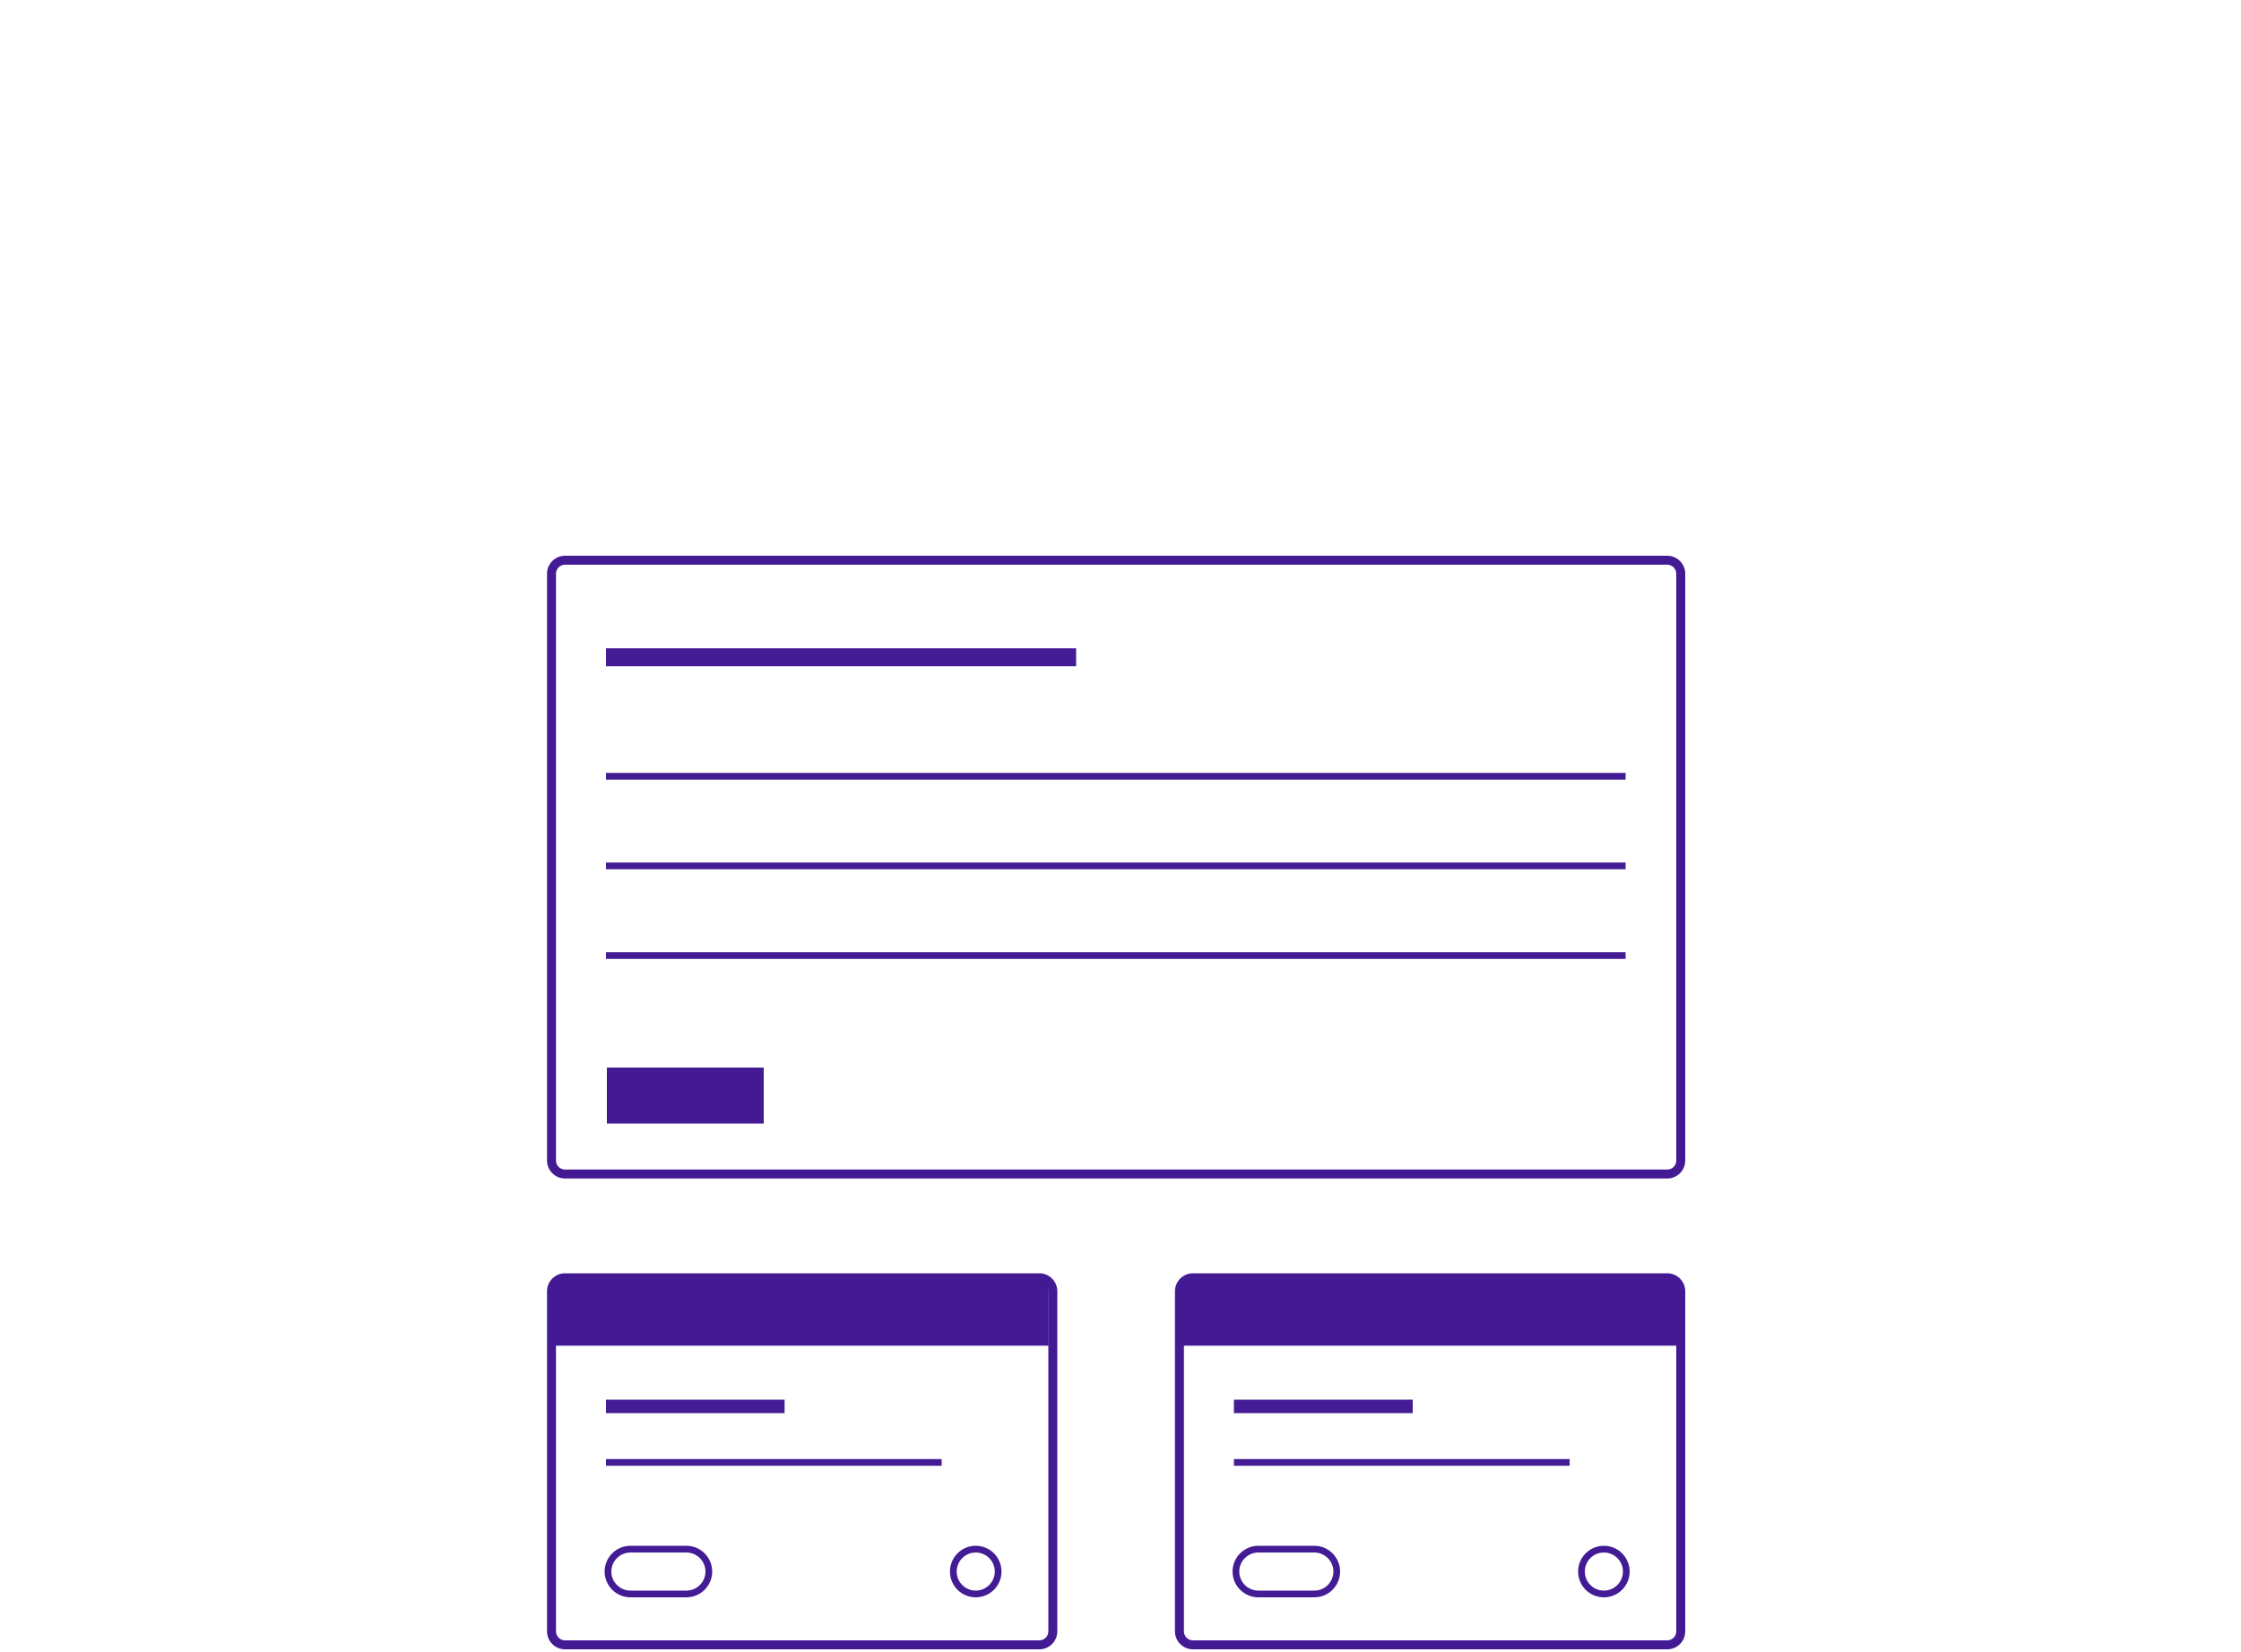
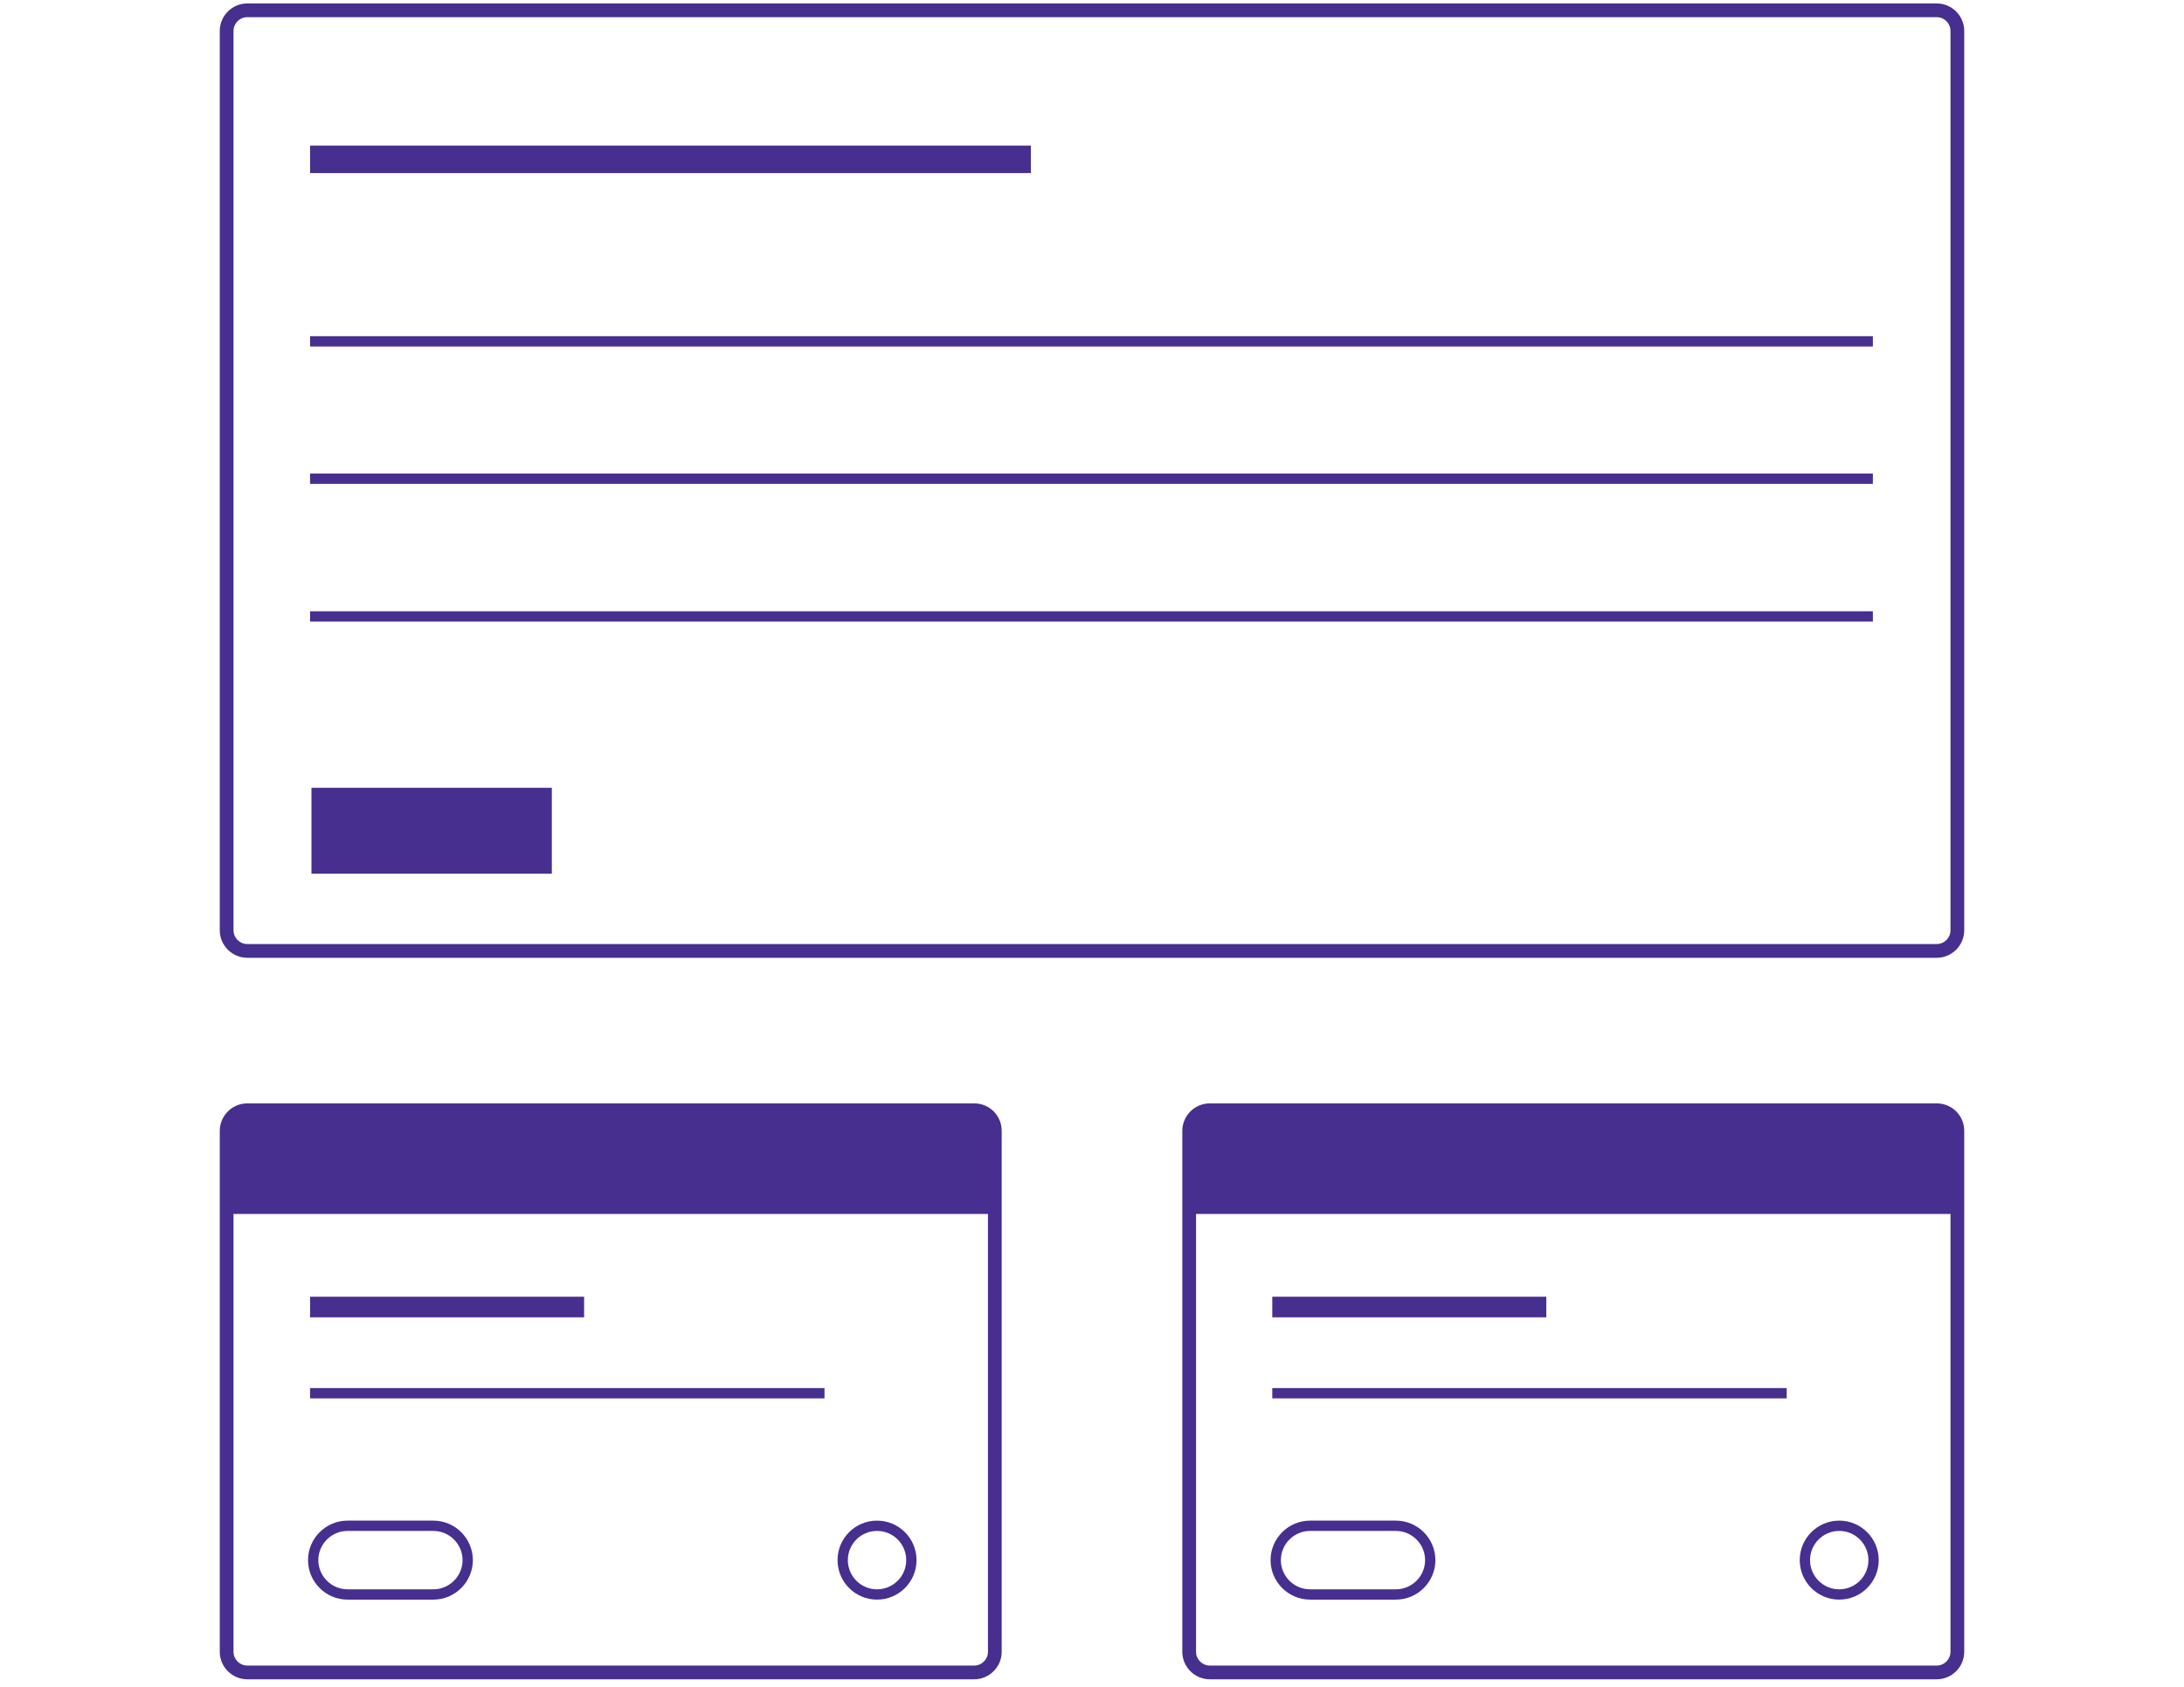
- <svg xmlns="http://www.w3.org/2000/svg" version="1.1" id="Layer_1" x="0px" y="0px" viewBox="0 0 1000 737" enable-background="new 0 0 1000 737" xml:space="preserve">
+ <svg xmlns="http://www.w3.org/2000/svg" version="1.1" id="Layer_1" x="0px" y="0px" viewBox="0 0 636 491" enable-background="new 0 0 636 491" xml:space="preserve">
  <g>
    <g>
-       <path fill="#431A94" d="M744,572.2c2.2,0,4,1.8,4,4V728c0,2.2-1.8,4-4,4H532.3c-2.2,0-4-1.8-4-4V576.2c0-2.2,1.8-4,4-4H744     M744,568.2H532.3c-4.4,0-8,3.6-8,8V728c0,4.4,3.6,8,8,8H744c4.4,0,8-3.6,8-8V576.2C752,571.8,748.4,568.2,744,568.2L744,568.2z" />
+       <path fill="#462F8E" d="M564,325.3c2.2,0,4,1.8,4,4V481c0,2.2-1.8,4-4,4H352.3c-2.2,0-4-1.8-4-4V329.3c0-2.2,1.8-4,4-4H564     M564,321.3H352.3c-4.4,0-8,3.6-8,8V481c0,4.4,3.6,8,8,8H564c4.4,0,8-3.6,8-8V329.3C572,324.8,568.4,321.3,564,321.3L564,321.3z" />
    </g>
-     <path fill="#431A94" d="M748.2,600.5h-222v-24.7c0-3,2.4-5.3,5.3-5.3h211.3c3,0,5.3,2.4,5.3,5.3V600.5z" />
-     <line fill="none" stroke="#431B94" stroke-width="6" stroke-miterlimit="10" x1="550.6" y1="627.6" x2="630.4" y2="627.6" />
-     <line fill="none" stroke="#431B94" stroke-width="3" stroke-miterlimit="10" x1="550.6" y1="652.6" x2="700.4" y2="652.6" />
-     <circle fill="none" stroke="#431B94" stroke-width="3" stroke-miterlimit="10" cx="715.7" cy="701.3" r="10" />
-     <path fill="none" stroke="#431B94" stroke-width="3" stroke-miterlimit="10" d="M586.5,711.3h-25c-5.5,0-10-4.5-10-10l0,0   c0-5.5,4.5-10,10-10h25c5.5,0,10,4.5,10,10l0,0C596.5,706.8,592,711.3,586.5,711.3z" />
+     <path fill="#462F8E" d="M569.1,353.5h-222v-24.7c0-3,2.4-5.3,5.3-5.3h211.3c3,0,5.3,2.4,5.3,5.3V353.5z" />
+     <line fill="none" stroke="#462F8E" stroke-width="6" stroke-miterlimit="10" x1="370.5" y1="380.6" x2="450.3" y2="380.6" />
+     <line fill="none" stroke="#462F8E" stroke-width="3" stroke-miterlimit="10" x1="370.5" y1="405.7" x2="520.3" y2="405.7" />
+     <circle fill="none" stroke="#462F8E" stroke-width="3" stroke-miterlimit="10" cx="535.6" cy="454.3" r="10" />
+     <path fill="none" stroke="#462F8E" stroke-width="3" stroke-miterlimit="10" d="M406.5,464.3h-25c-5.5,0-10-4.5-10-10v0   c0-5.5,4.5-10,10-10h25c5.5,0,10,4.5,10,10v0C416.5,459.8,412,464.3,406.5,464.3z" />
  </g>
  <g>
-     <path fill="#431A94" d="M463.8,572.2c2.2,0,4,1.8,4,4V728c0,2.2-1.8,4-4,4H252.1c-2.2,0-4-1.8-4-4V576.2c0-2.2,1.8-4,4-4H463.8    M463.8,568.2H252.1c-4.4,0-8,3.6-8,8V728c0,4.4,3.6,8,8,8h211.7c4.4,0,8-3.6,8-8V576.2C471.8,571.8,468.2,568.2,463.8,568.2   L463.8,568.2z" />
+     <path fill="#462F8E" d="M283.7,325.3c2.2,0,4,1.8,4,4V481c0,2.2-1.8,4-4,4H72c-2.2,0-4-1.8-4-4V329.3c0-2.2,1.8-4,4-4H283.7    M283.7,321.3H72c-4.4,0-8,3.6-8,8V481c0,4.4,3.6,8,8,8h211.7c4.4,0,8-3.6,8-8V329.3C291.7,324.8,288.1,321.3,283.7,321.3   L283.7,321.3z" />
  </g>
-   <path fill="#431A94" d="M468,600.5H246v-24.7c0-3,2.4-5.3,5.3-5.3h211.3c3,0,5.3,2.4,5.3,5.3V600.5z" />
-   <line fill="none" stroke="#431B94" stroke-width="6" stroke-miterlimit="10" x1="270.4" y1="627.6" x2="350.1" y2="627.6" />
-   <line fill="none" stroke="#431B94" stroke-width="3" stroke-miterlimit="10" x1="270.4" y1="652.6" x2="420.2" y2="652.6" />
-   <circle fill="none" stroke="#431B94" stroke-width="3" stroke-miterlimit="10" cx="435.4" cy="701.3" r="10" />
-   <path fill="none" stroke="#431B94" stroke-width="3" stroke-miterlimit="10" d="M306.3,711.3h-25c-5.5,0-10-4.5-10-10l0,0  c0-5.5,4.5-10,10-10h25c5.5,0,10,4.5,10,10l0,0C316.3,706.8,311.8,711.3,306.3,711.3z" />
-   <line fill="none" stroke="#431B94" stroke-width="8" stroke-miterlimit="10" x1="270.4" y1="293.3" x2="480.2" y2="293.3" />
-   <line fill="none" stroke="#431B94" stroke-width="3" stroke-miterlimit="10" x1="270.4" y1="346.4" x2="725.4" y2="346.4" />
+   <path fill="#462F8E" d="M288.9,353.5h-222v-24.7c0-3,2.4-5.3,5.3-5.3h211.3c3,0,5.3,2.4,5.3,5.3V353.5z" />
+   <line fill="none" stroke="#462F8E" stroke-width="6" stroke-miterlimit="10" x1="90.3" y1="380.6" x2="170.1" y2="380.6" />
+   <line fill="none" stroke="#462F8E" stroke-width="3" stroke-miterlimit="10" x1="90.3" y1="405.7" x2="240.1" y2="405.7" />
+   <circle fill="none" stroke="#462F8E" stroke-width="3" stroke-miterlimit="10" cx="255.4" cy="454.3" r="10" />
+   <path fill="none" stroke="#462F8E" stroke-width="3" stroke-miterlimit="10" d="M126.2,464.3h-25c-5.5,0-10-4.5-10-10v0  c0-5.5,4.5-10,10-10h25c5.5,0,10,4.5,10,10v0C136.2,459.8,131.7,464.3,126.2,464.3z" />
+   <line fill="none" stroke="#462F8E" stroke-width="8" stroke-miterlimit="10" x1="90.3" y1="46.4" x2="300.2" y2="46.4" />
+   <line fill="none" stroke="#462F8E" stroke-width="3" stroke-miterlimit="10" x1="90.3" y1="99.4" x2="545.4" y2="99.4" />
  <g>
    <g>
-       <path fill="#431A94" d="M744,252c2.2,0,4,1.8,4,4v261.9c0,2.2-1.8,4-4,4H252.1c-2.2,0-4-1.8-4-4V256c0-2.2,1.8-4,4-4H744 M744,248    H252.1c-4.4,0-8,3.6-8,8v261.9c0,4.4,3.6,8,8,8H744c4.4,0,8-3.6,8-8V256C752,251.6,748.4,248,744,248L744,248z" />
+       <path fill="#462F8E" d="M564,5c2.2,0,4,1.8,4,4v261.9c0,2.2-1.8,4-4,4H72c-2.2,0-4-1.8-4-4V9c0-2.2,1.8-4,4-4H564 M564,1H72    c-4.4,0-8,3.6-8,8v261.9c0,4.4,3.6,8,8,8H564c4.4,0,8-3.6,8-8V9C572,4.6,568.4,1,564,1L564,1z" />
    </g>
  </g>
-   <rect x="270.8" y="476.4" fill="#431A94" width="70" height="25" />
-   <line fill="none" stroke="#431B94" stroke-width="3" stroke-miterlimit="10" x1="270.4" y1="386.4" x2="725.4" y2="386.4" />
-   <line fill="none" stroke="#431B94" stroke-width="3" stroke-miterlimit="10" x1="270.4" y1="426.4" x2="725.4" y2="426.4" />
+   <rect x="90.7" y="229.4" fill="#462F8E" width="70" height="25" />
+   <line fill="none" stroke="#462F8E" stroke-width="3" stroke-miterlimit="10" x1="90.3" y1="139.4" x2="545.4" y2="139.4" />
+   <line fill="none" stroke="#462F8E" stroke-width="3" stroke-miterlimit="10" x1="90.3" y1="179.5" x2="545.4" y2="179.5" />
</svg>
